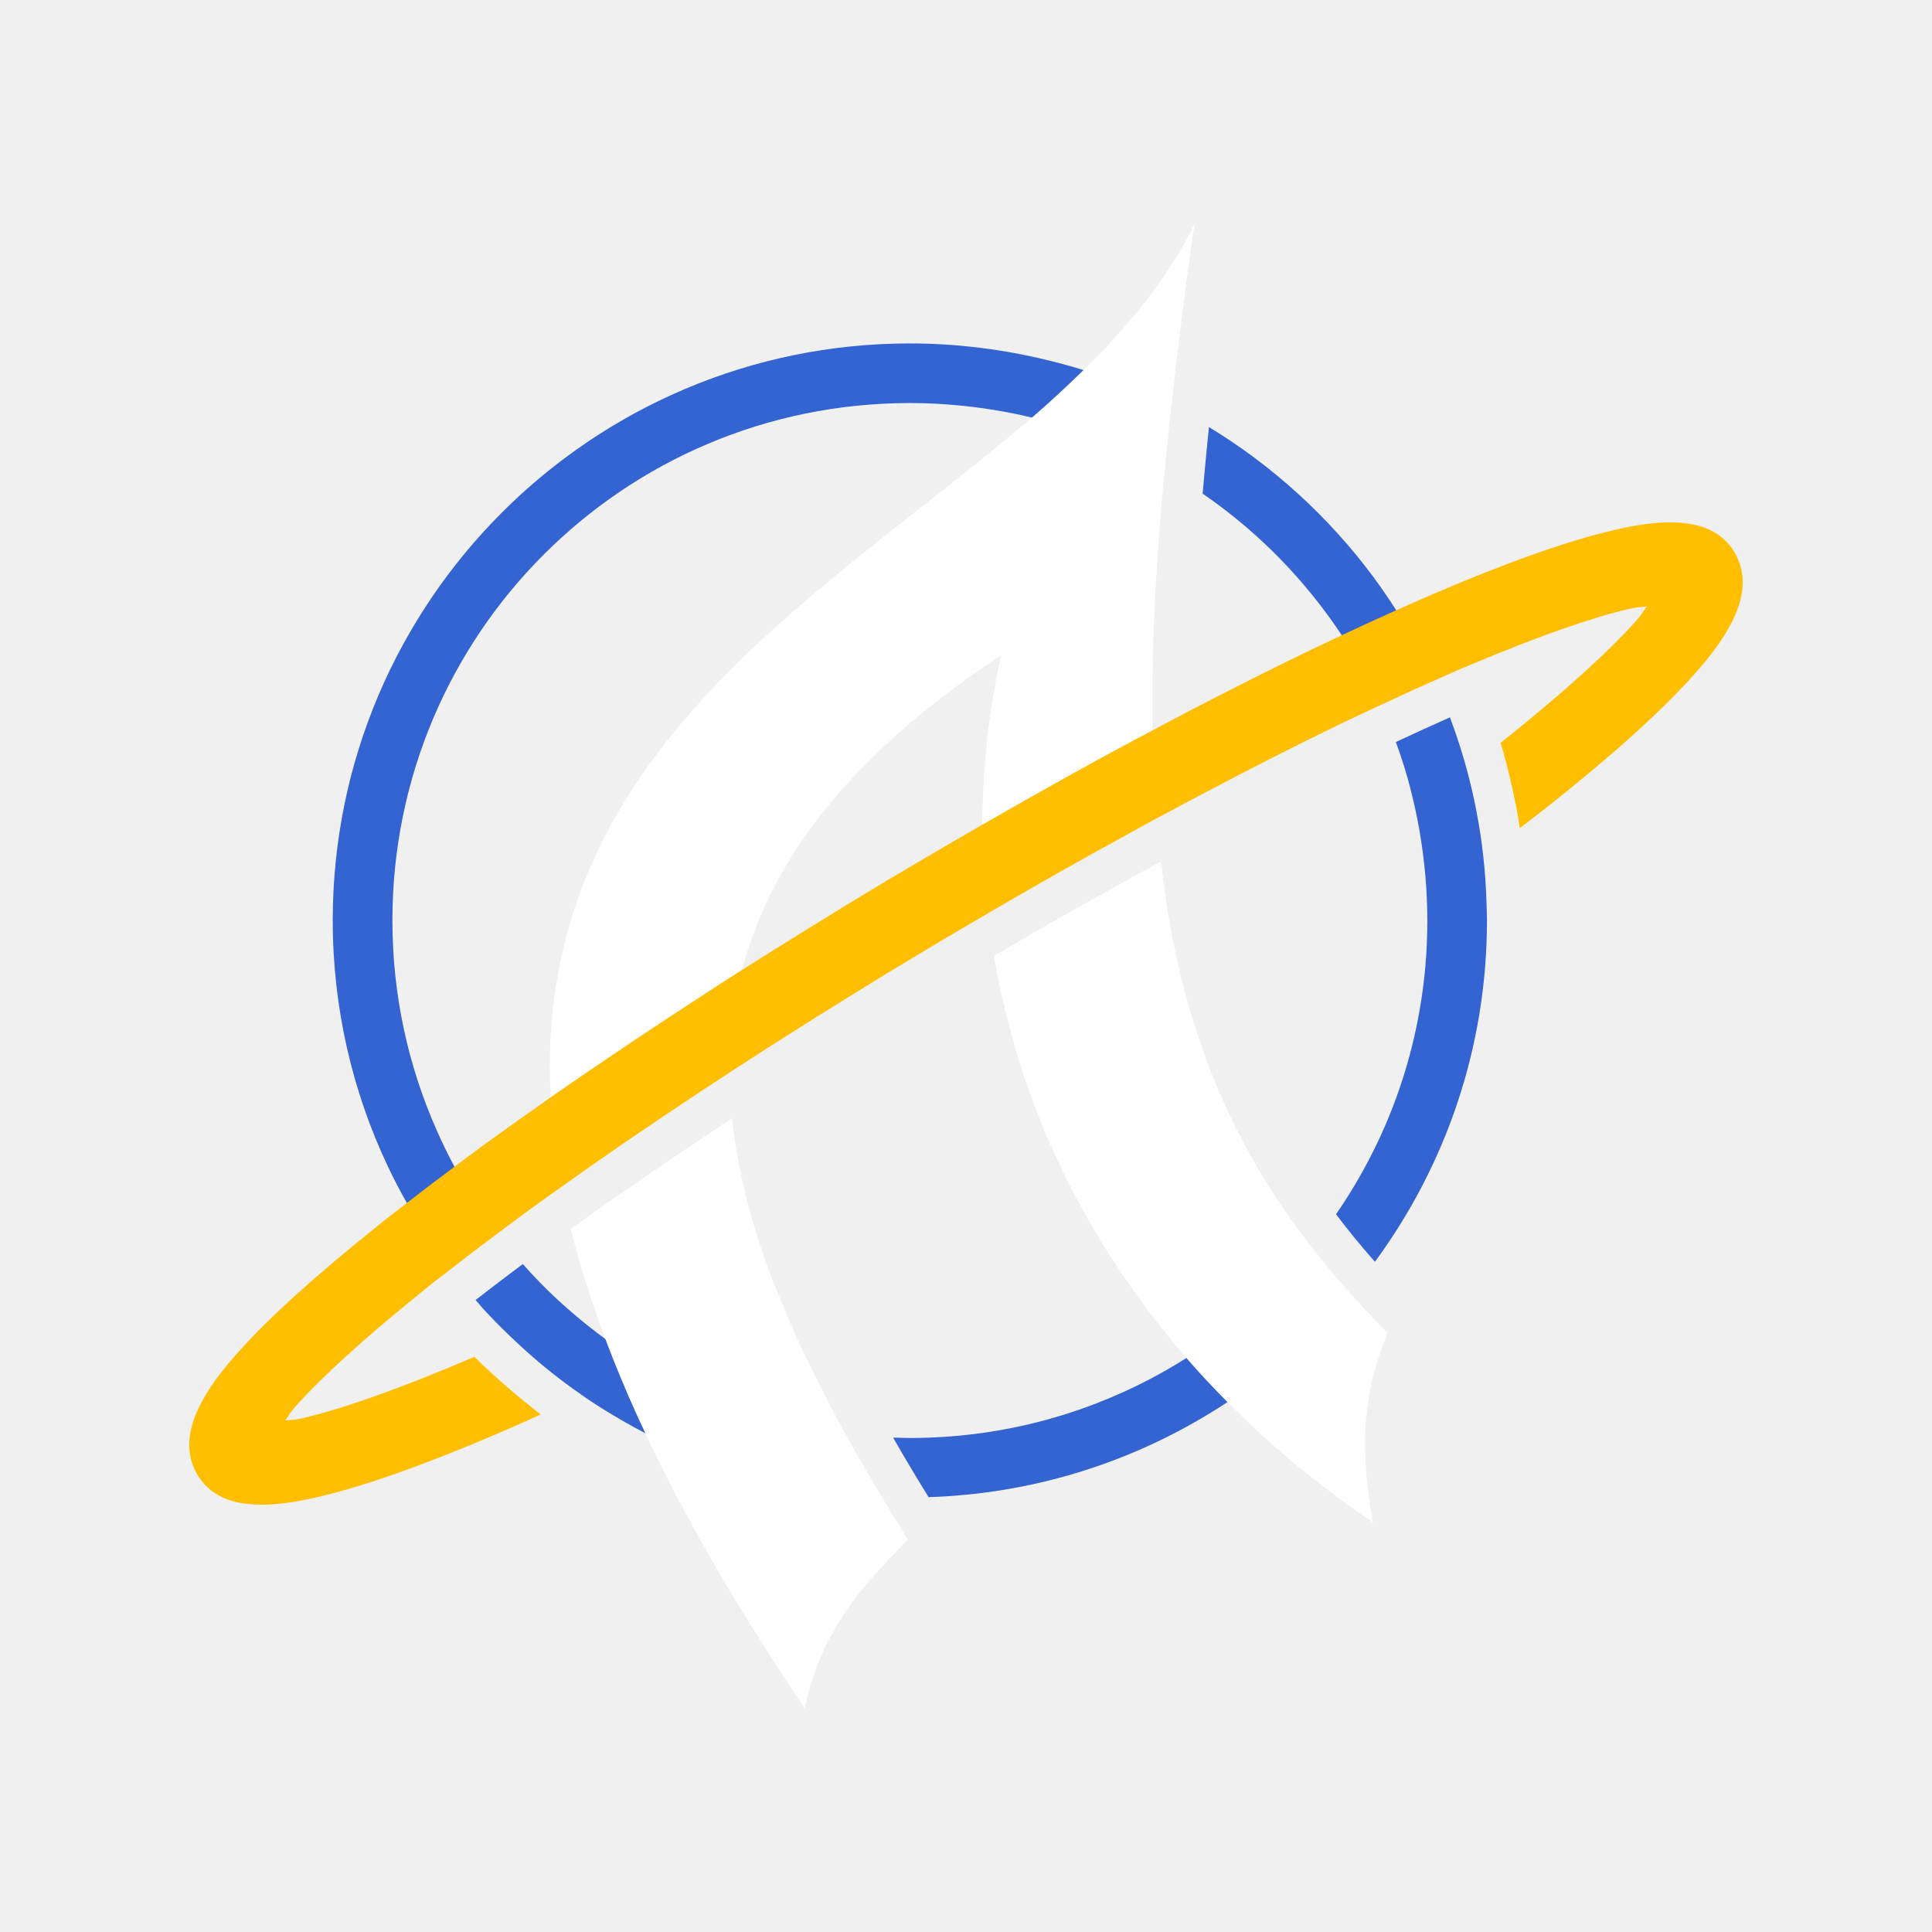
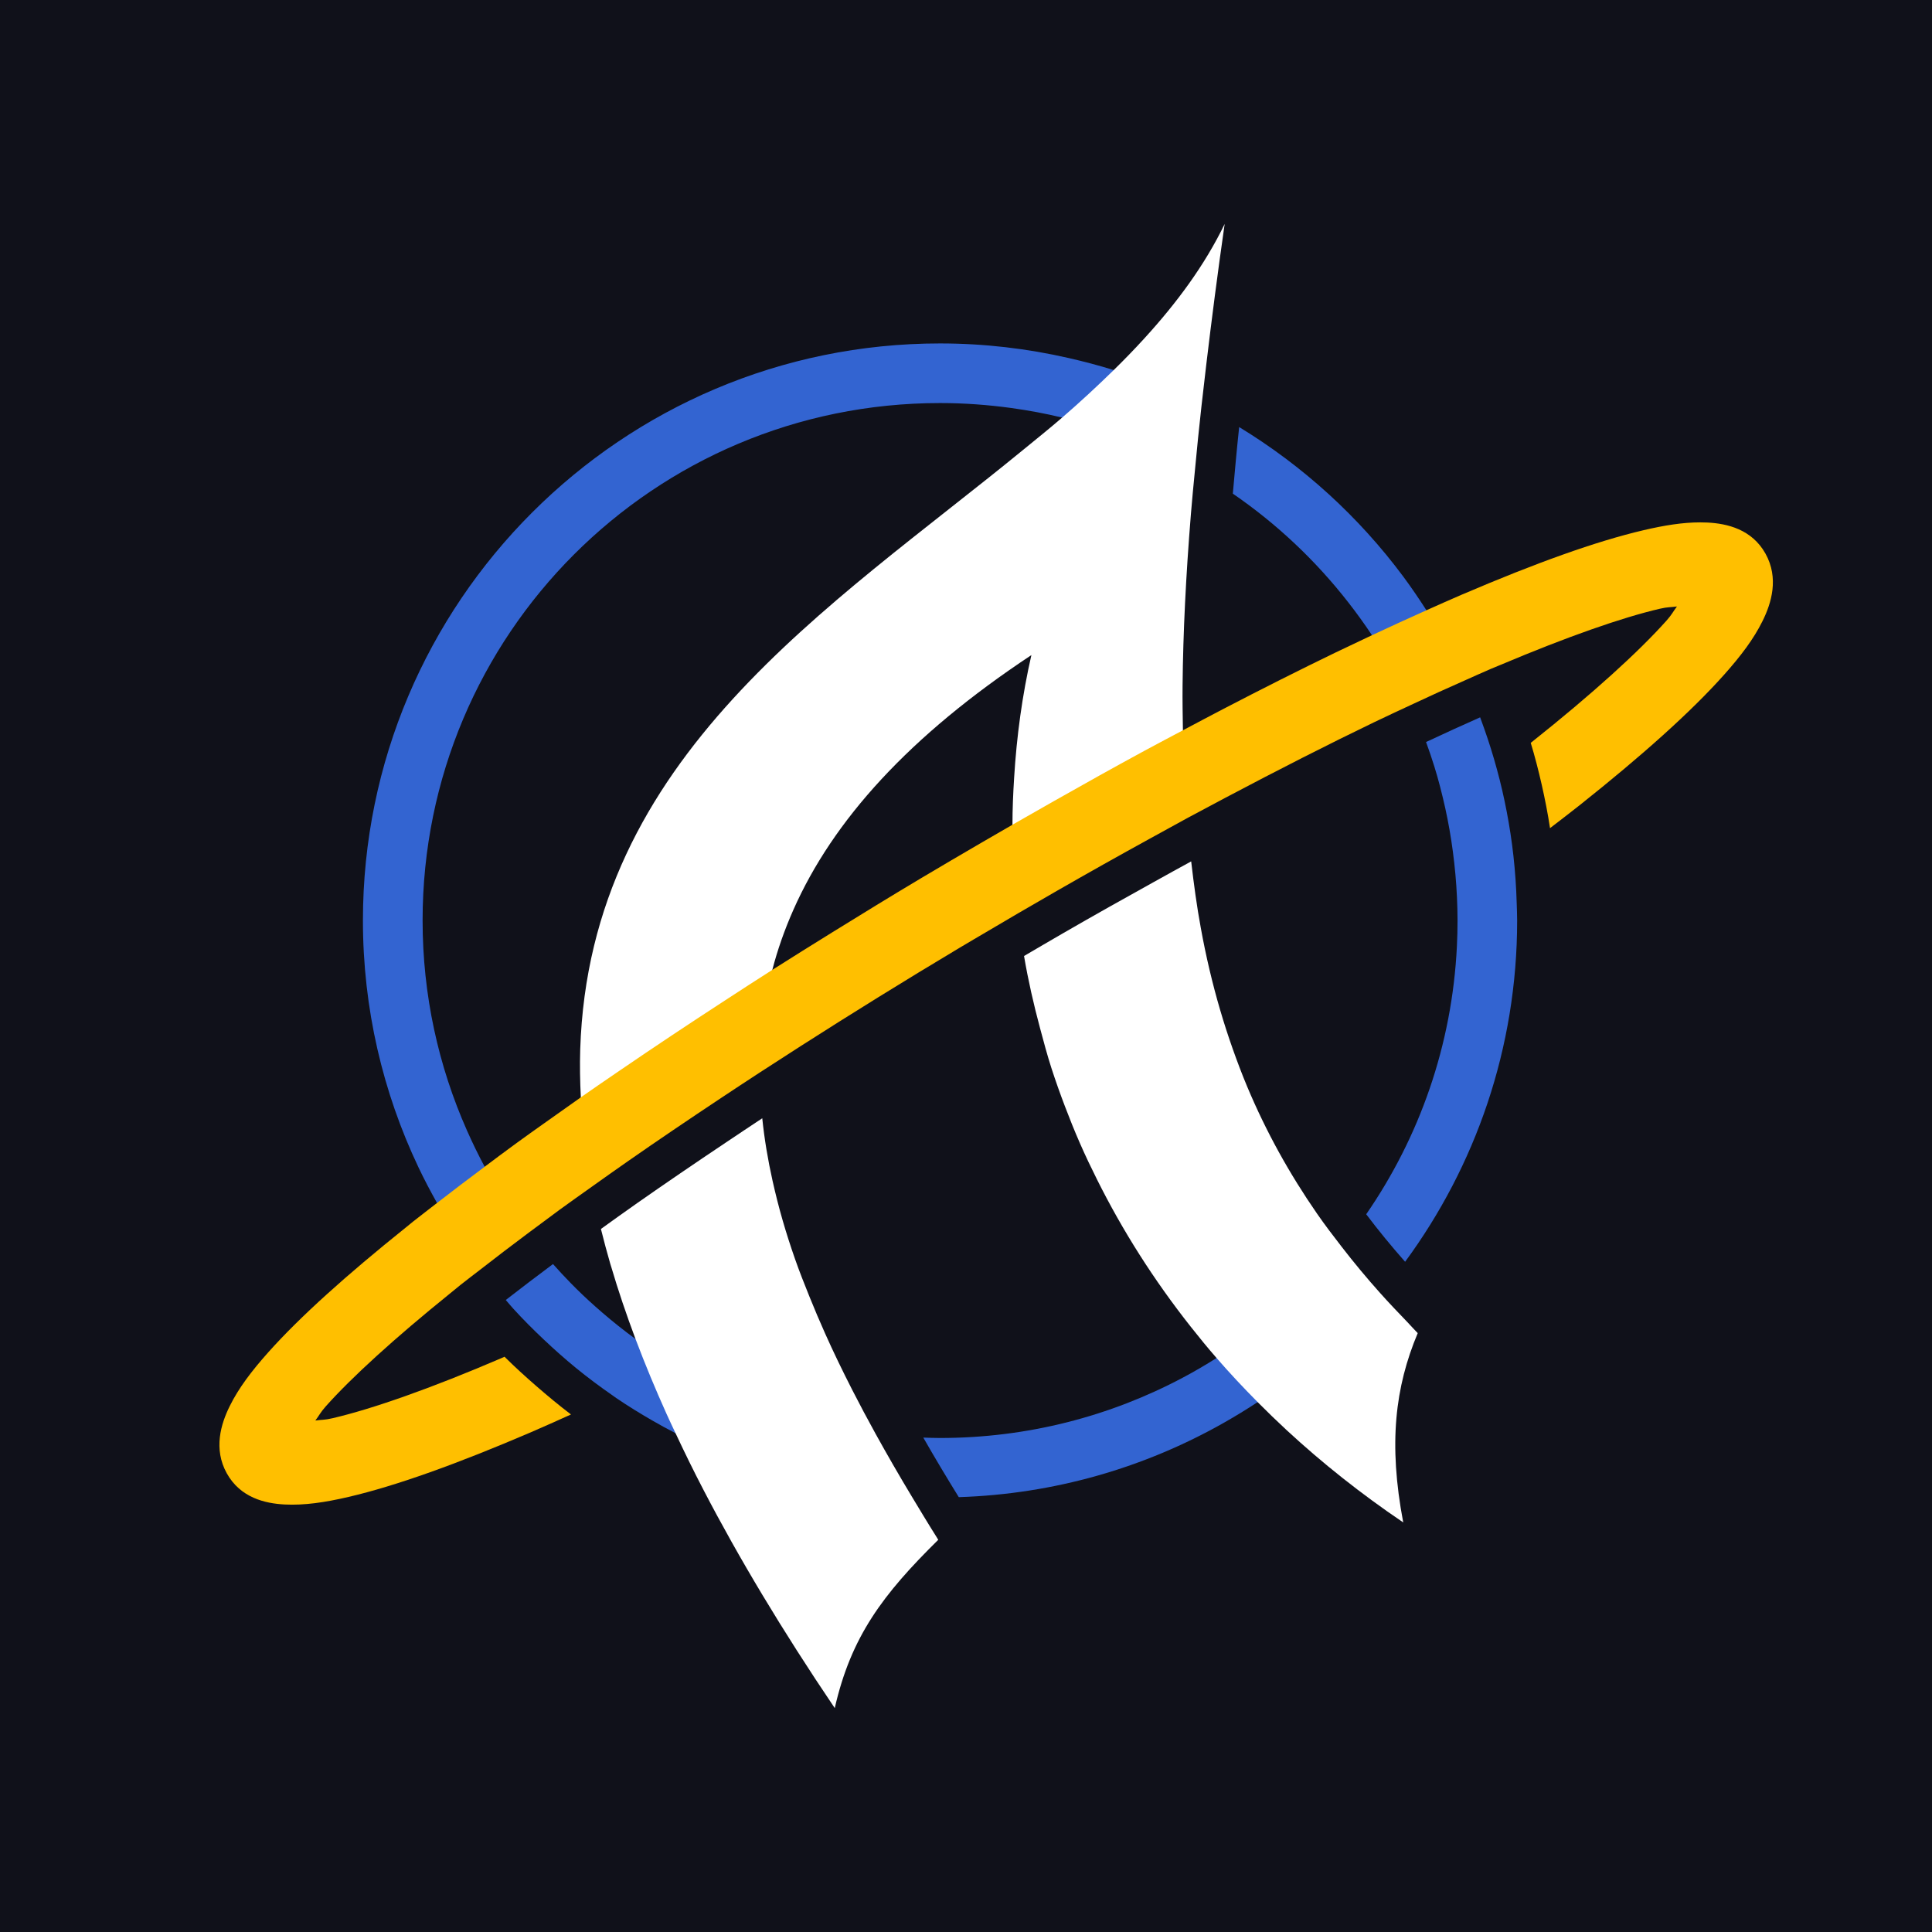
<svg xmlns="http://www.w3.org/2000/svg" width="128" height="128" viewBox="0 0 33.867 33.867" version="1.1" id="svg1">
  <defs id="defs1" />
-   <g id="g222" style="display:inline">
-     <g id="g244" style="fill:#3364d1;fill-opacity:1" transform="translate(-2.6379379e-4,0.7092574)">
-       <path d="m 9.165,21.449 c -0.29,0.216 -0.565,0.426 -0.828,0.63 0.046,0.053 0.09,0.106 0.137,0.158 0.168,0.184 0.345,0.361 0.526,0.532 0.185,0.175 0.375,0.344 0.572,0.505 0.205,0.167 0.418,0.326 0.636,0.477 0.022,0.015 0.044,0.032 0.066,0.047 0.206,0.14 0.419,0.271 0.636,0.396 0.133,0.077 0.267,0.15 0.404,0.221 0.366,0.19 0.745,0.359 1.136,0.504 0.7,0.259 1.437,0.44 2.199,0.538 -0.232,-0.395 -0.452,-0.786 -0.658,-1.173 -0.672,-0.147 -1.316,-0.368 -1.922,-0.655 -0.108,-0.051 -0.215,-0.105 -0.32,-0.161 -0.149,-0.078 -0.296,-0.159 -0.44,-0.244 -0.233,-0.139 -0.458,-0.289 -0.677,-0.447 -0.006,-0.005 -0.013,-0.009 -0.02,-0.014 -0.203,-0.148 -0.399,-0.304 -0.589,-0.468 C 9.869,22.162 9.719,22.025 9.574,21.882 9.54,21.849 9.507,21.815 9.474,21.781 9.368,21.673 9.265,21.562 9.165,21.449 Z" style="fill:#3364d1;fill-rule:evenodd;stroke-width:2.787;stroke-linecap:round;fill-opacity:1" id="path239" />
-       <path d="m 22.562,21.638 c -0.328,0.349 -0.683,0.671 -1.062,0.965 -0.226,0.175 -0.46,0.34 -0.703,0.493 -0.193,0.122 -0.391,0.238 -0.593,0.345 -1.269,0.674 -2.716,1.057 -4.255,1.057 -0.098,0 -0.196,-0.004 -0.293,-0.007 0.195,0.342 0.404,0.691 0.622,1.044 1.682,-0.054 3.261,-0.52 4.64,-1.3 0.204,-0.116 0.404,-0.237 0.599,-0.366 0.241,-0.16 0.475,-0.33 0.701,-0.509 0.36,-0.285 0.7,-0.594 1.018,-0.924 -0.236,-0.262 -0.461,-0.528 -0.674,-0.797 z" style="fill:#3364d1;fill-rule:evenodd;stroke-width:2.787;stroke-linecap:round;fill-opacity:1" id="path238" />
-       <path d="m 25.418,11.865 c -0.305,0.135 -0.621,0.279 -0.949,0.433 0.052,0.142 0.101,0.286 0.146,0.431 0.074,0.237 0.135,0.48 0.19,0.725 0.055,0.25 0.1,0.505 0.134,0.763 0.035,0.265 0.06,0.532 0.072,0.804 0.006,0.134 0.01,0.27 0.01,0.406 0,0.151 -0.004,0.301 -0.011,0.45 -0.085,1.742 -0.66,3.352 -1.59,4.699 0.212,0.281 0.439,0.558 0.682,0.833 1.233,-1.677 1.964,-3.745 1.964,-5.982 0,-0.103 -0.005,-0.206 -0.008,-0.308 -0.008,-0.277 -0.027,-0.552 -0.057,-0.823 -0.029,-0.263 -0.069,-0.522 -0.118,-0.778 -0.048,-0.251 -0.105,-0.499 -0.172,-0.743 -0.065,-0.24 -0.139,-0.476 -0.221,-0.708 -0.024,-0.067 -0.047,-0.134 -0.072,-0.2 z" style="fill:#3364d1;fill-rule:evenodd;stroke-width:1.394;stroke-linecap:round;fill-opacity:1" id="path237" />
-       <path d="m 21.193,6.777 c -0.043,0.402 -0.077,0.786 -0.111,1.167 0.769,0.528 1.451,1.171 2.023,1.905 0.146,0.187 0.285,0.379 0.416,0.577 0.13,0.196 0.252,0.398 0.366,0.605 C 24.214,10.877 24.53,10.732 24.837,10.594 24.724,10.387 24.602,10.187 24.476,9.989 24.347,9.789 24.214,9.592 24.073,9.402 23.293,8.352 22.314,7.459 21.193,6.777 Z" style="fill:#3364d1;fill-rule:evenodd;stroke-linecap:round;fill-opacity:1" id="path236" />
-       <path d="m 15.949,5.311 c -5.581,0 -10.116,4.534 -10.116,10.115 0,1.547 0.35,3.014 0.973,4.326 0.101,0.213 0.211,0.422 0.326,0.626 0.115,0.204 0.236,0.403 0.364,0.598 C 7.761,20.771 8.039,20.561 8.327,20.346 8.2,20.15 8.079,19.95 7.967,19.743 7.856,19.537 7.753,19.324 7.657,19.108 7.158,17.983 6.879,16.738 6.879,15.426 c 10e-8,-5.016 4.055,-9.07 9.071,-9.07 0.424,0 0.84,0.031 1.249,0.087 0.302,0.042 0.6,0.097 0.892,0.168 0.256,0.062 0.507,0.135 0.754,0.218 0.333,0.112 0.659,0.241 0.973,0.389 0.036,-0.356 0.077,-0.721 0.118,-1.089 -0.09,-0.039 -0.182,-0.074 -0.273,-0.111 C 19.443,5.932 19.221,5.85 18.994,5.778 18.735,5.697 18.472,5.628 18.205,5.567 17.479,5.401 16.725,5.311 15.949,5.311 Z" style="fill:#3364d1;fill-rule:evenodd;stroke-linecap:round;fill-opacity:1" id="path235" />
+   <rect style="fill:#10111a;fill-opacity:1;stroke:none;stroke-width:0.397;stroke-linecap:round" id="rect3" width="33.867" height="33.867" x="0" y="0" rx="0" ry="0" />
+   <g id="g3" transform="translate(0.5291667)">
+     <g id="g244" style="display:inline;fill:#3364d1;fill-opacity:1" transform="translate(-2.6379379e-4,0.7092575)">
+       <path d="m 9.165,21.449 c -0.29,0.216 -0.565,0.426 -0.828,0.63 0.046,0.053 0.09,0.106 0.137,0.158 0.168,0.184 0.345,0.361 0.526,0.532 0.185,0.175 0.375,0.344 0.572,0.505 0.205,0.167 0.418,0.326 0.636,0.477 0.022,0.015 0.044,0.032 0.066,0.047 0.206,0.14 0.419,0.271 0.636,0.396 0.133,0.077 0.267,0.15 0.404,0.221 0.366,0.19 0.745,0.359 1.136,0.504 0.7,0.259 1.437,0.44 2.199,0.538 -0.232,-0.395 -0.452,-0.786 -0.658,-1.173 -0.672,-0.147 -1.316,-0.368 -1.922,-0.655 -0.108,-0.051 -0.215,-0.105 -0.32,-0.161 -0.149,-0.078 -0.296,-0.159 -0.44,-0.244 -0.233,-0.139 -0.458,-0.289 -0.677,-0.447 -0.006,-0.005 -0.013,-0.009 -0.02,-0.014 -0.203,-0.148 -0.399,-0.304 -0.589,-0.468 C 9.869,22.162 9.719,22.025 9.574,21.882 9.54,21.849 9.507,21.815 9.474,21.781 9.368,21.673 9.265,21.562 9.165,21.449 Z" style="fill:#3364d1;fill-opacity:1;fill-rule:evenodd;stroke-width:2.787;stroke-linecap:round" id="path239" />
+       <path d="m 22.562,21.638 c -0.328,0.349 -0.683,0.671 -1.062,0.965 -0.226,0.175 -0.46,0.34 -0.703,0.493 -0.193,0.122 -0.391,0.238 -0.593,0.345 -1.269,0.674 -2.716,1.057 -4.255,1.057 -0.098,0 -0.196,-0.004 -0.293,-0.007 0.195,0.342 0.404,0.691 0.622,1.044 1.682,-0.054 3.261,-0.52 4.64,-1.3 0.204,-0.116 0.404,-0.237 0.599,-0.366 0.241,-0.16 0.475,-0.33 0.701,-0.509 0.36,-0.285 0.7,-0.594 1.018,-0.924 -0.236,-0.262 -0.461,-0.528 -0.674,-0.797 z" style="fill:#3364d1;fill-opacity:1;fill-rule:evenodd;stroke-width:2.787;stroke-linecap:round" id="path238" />
+       <path d="m 25.418,11.865 c -0.305,0.135 -0.621,0.279 -0.949,0.433 0.052,0.142 0.101,0.286 0.146,0.431 0.074,0.237 0.135,0.48 0.19,0.725 0.055,0.25 0.1,0.505 0.134,0.763 0.035,0.265 0.06,0.532 0.072,0.804 0.006,0.134 0.01,0.27 0.01,0.406 0,0.151 -0.004,0.301 -0.011,0.45 -0.085,1.742 -0.66,3.352 -1.59,4.699 0.212,0.281 0.439,0.558 0.682,0.833 1.233,-1.677 1.964,-3.745 1.964,-5.982 0,-0.103 -0.005,-0.206 -0.008,-0.308 -0.008,-0.277 -0.027,-0.552 -0.057,-0.823 -0.029,-0.263 -0.069,-0.522 -0.118,-0.778 -0.048,-0.251 -0.105,-0.499 -0.172,-0.743 -0.065,-0.24 -0.139,-0.476 -0.221,-0.708 -0.024,-0.067 -0.047,-0.134 -0.072,-0.2 z" style="fill:#3364d1;fill-opacity:1;fill-rule:evenodd;stroke-width:1.394;stroke-linecap:round" id="path237" />
+       <path d="m 21.193,6.777 c -0.043,0.402 -0.077,0.786 -0.111,1.167 0.769,0.528 1.451,1.171 2.023,1.905 0.146,0.187 0.285,0.379 0.416,0.577 0.13,0.196 0.252,0.398 0.366,0.605 C 24.214,10.877 24.53,10.732 24.837,10.594 24.724,10.387 24.602,10.187 24.476,9.989 24.347,9.789 24.214,9.592 24.073,9.402 23.293,8.352 22.314,7.459 21.193,6.777 Z" style="fill:#3364d1;fill-opacity:1;fill-rule:evenodd;stroke-linecap:round" id="path236" />
+       <path d="m 15.949,5.311 c -5.581,0 -10.116,4.534 -10.116,10.115 0,1.547 0.35,3.014 0.973,4.326 0.101,0.213 0.211,0.422 0.326,0.626 0.115,0.204 0.236,0.403 0.364,0.598 C 7.761,20.771 8.039,20.561 8.327,20.346 8.2,20.15 8.079,19.95 7.967,19.743 7.856,19.537 7.753,19.324 7.657,19.108 7.158,17.983 6.879,16.738 6.879,15.426 c 10e-8,-5.016 4.055,-9.07 9.071,-9.07 0.424,0 0.84,0.031 1.249,0.087 0.302,0.042 0.6,0.097 0.892,0.168 0.256,0.062 0.507,0.135 0.754,0.218 0.333,0.112 0.659,0.241 0.973,0.389 0.036,-0.356 0.077,-0.721 0.118,-1.089 -0.09,-0.039 -0.182,-0.074 -0.273,-0.111 C 19.443,5.932 19.221,5.85 18.994,5.778 18.735,5.697 18.472,5.628 18.205,5.567 17.479,5.401 16.725,5.311 15.949,5.311 Z" style="fill:#3364d1;fill-opacity:1;fill-rule:evenodd;stroke-linecap:round" id="path235" />
    </g>
-     <g id="g243" style="fill:#ffffff" transform="translate(-2.6379379e-4,0.7092574)">
+     <g id="g243" style="display:inline;fill:#ffffff" transform="translate(-2.6379379e-4,0.7092575)">
      <path d="m 12.834,18.893 c -0.221,0.145 -0.433,0.288 -0.647,0.431 -0.537,0.359 -1.057,0.714 -1.547,1.057 -0.219,0.154 -0.427,0.303 -0.635,0.453 0.05,0.201 0.105,0.406 0.165,0.614 0.005,0.018 0.012,0.036 0.017,0.054 0.06,0.203 0.125,0.41 0.196,0.62 0.071,0.21 0.147,0.424 0.228,0.64 0.002,0.006 0.005,0.013 0.008,0.02 0.081,0.214 0.167,0.432 0.259,0.653 0.088,0.211 0.18,0.425 0.278,0.642 0.05,0.111 0.104,0.224 0.157,0.337 0.153,0.326 0.314,0.657 0.491,0.996 0.615,1.184 1.375,2.454 2.3,3.823 0.286,-1.255 0.841,-1.991 1.814,-2.95 -0.01,-0.015 -0.018,-0.03 -0.027,-0.045 -0.151,-0.239 -0.291,-0.473 -0.433,-0.708 -0.225,-0.373 -0.437,-0.742 -0.638,-1.105 -0.142,-0.258 -0.279,-0.514 -0.408,-0.767 -0.171,-0.335 -0.332,-0.667 -0.478,-0.994 -0.097,-0.217 -0.188,-0.432 -0.274,-0.645 -0.089,-0.221 -0.177,-0.442 -0.253,-0.66 -0.079,-0.226 -0.151,-0.449 -0.215,-0.671 -0.068,-0.234 -0.126,-0.466 -0.178,-0.697 -0.083,-0.371 -0.144,-0.738 -0.181,-1.099 z" style="fill:#ffffff;fill-rule:evenodd;stroke-linecap:round" id="path243" />
      <path d="M 20.94,3.214 C 20.591,3.937 20.102,4.598 19.528,5.226 19.357,5.413 19.179,5.597 18.994,5.778 18.706,6.06 18.406,6.338 18.09,6.611 17.869,6.802 17.633,6.991 17.402,7.18 14.03,9.942 9.803,12.548 9.642,17.69 c -0.008,0.271 -0.004,0.551 0.011,0.837 0.014,0.262 0.038,0.53 0.072,0.805 0.213,-0.151 0.43,-0.303 0.652,-0.457 0.552,-0.382 1.127,-0.769 1.721,-1.16 0.243,-0.159 0.488,-0.318 0.736,-0.477 0.036,-0.318 0.094,-0.633 0.175,-0.944 0.092,-0.356 0.216,-0.707 0.369,-1.053 0.695,-1.57 2.032,-3.05 4.173,-4.467 -0.161,0.704 -0.259,1.426 -0.303,2.155 -0.017,0.272 -0.029,0.545 -0.029,0.82 7.1e-5,0.263 0.014,0.527 0.029,0.791 0.233,-0.136 0.466,-0.271 0.698,-0.405 0.543,-0.31 1.083,-0.612 1.617,-0.904 0.222,-0.119 0.442,-0.237 0.66,-0.352 -0.011,-0.253 -0.012,-0.522 -0.016,-0.785 -0.004,-0.259 -0.009,-0.519 -0.006,-0.789 0.009,-0.931 0.059,-1.929 0.146,-3.001 0.02,-0.251 0.046,-0.513 0.071,-0.772 0.034,-0.365 0.071,-0.737 0.114,-1.119 0.027,-0.241 0.056,-0.487 0.085,-0.736 0.094,-0.787 0.198,-1.598 0.322,-2.461 z" style="fill:#ffffff;fill-rule:evenodd;stroke-linecap:round" id="path242" />
      <path d="m 20.351,14.391 c -0.216,0.117 -0.436,0.24 -0.656,0.362 -0.522,0.289 -1.051,0.586 -1.591,0.898 -0.226,0.13 -0.454,0.265 -0.682,0.398 0.072,0.424 0.168,0.846 0.281,1.267 0.062,0.232 0.124,0.464 0.198,0.695 0.073,0.225 0.152,0.448 0.237,0.671 0.083,0.218 0.17,0.436 0.265,0.652 0.093,0.213 0.194,0.424 0.299,0.634 0.445,0.892 0.992,1.757 1.645,2.583 0.145,0.184 0.294,0.366 0.45,0.545 0.228,0.263 0.469,0.52 0.72,0.773 0.166,0.167 0.335,0.331 0.511,0.494 0.618,0.571 1.297,1.112 2.041,1.615 -0.262,-1.381 -0.142,-2.375 0.254,-3.318 -0.063,-0.064 -0.119,-0.128 -0.18,-0.192 -0.163,-0.169 -0.324,-0.338 -0.476,-0.508 -0.239,-0.267 -0.463,-0.537 -0.675,-0.811 -0.149,-0.192 -0.296,-0.385 -0.432,-0.581 -0.488,-0.705 -0.895,-1.44 -1.225,-2.226 -0.091,-0.217 -0.175,-0.439 -0.255,-0.665 -0.079,-0.224 -0.153,-0.451 -0.221,-0.684 -0.068,-0.231 -0.13,-0.467 -0.187,-0.708 -0.056,-0.238 -0.107,-0.482 -0.152,-0.731 -0.069,-0.374 -0.122,-0.764 -0.168,-1.163 z" style="fill:#ffffff;fill-rule:evenodd;stroke-width:2.787;stroke-linecap:round" id="path241" />
    </g>
-     <path d="m 29.274,9.157 c -0.304,-7.72e-5 -0.625,0.051 -0.992,0.137 -0.835,0.195 -1.899,0.579 -3.165,1.121 -0.008,0.003 -0.014,0.006 -0.022,0.009 -0.199,0.085 -0.411,0.181 -0.62,0.274 -0.308,0.138 -0.626,0.283 -0.954,0.437 -0.209,0.098 -0.416,0.196 -0.632,0.3 -0.635,0.307 -1.3,0.642 -1.99,1.001 -0.227,0.118 -0.459,0.242 -0.691,0.365 -0.221,0.118 -0.44,0.232 -0.665,0.354 -0.524,0.284 -1.061,0.584 -1.605,0.892 -0.238,0.135 -0.478,0.271 -0.719,0.41 -0.177,0.102 -0.355,0.205 -0.534,0.309 -0.355,0.207 -0.712,0.416 -1.073,0.631 -0.529,0.316 -1.045,0.632 -1.553,0.947 -0.355,0.22 -0.708,0.44 -1.051,0.658 -0.279,0.177 -0.548,0.353 -0.819,0.529 -0.645,0.419 -1.264,0.831 -1.856,1.236 -0.23,0.157 -0.46,0.314 -0.681,0.469 -0.228,0.16 -0.446,0.315 -0.665,0.471 -0.151,0.108 -0.308,0.218 -0.454,0.325 -0.197,0.143 -0.38,0.281 -0.567,0.421 -0.29,0.216 -0.568,0.428 -0.835,0.635 -0.14,0.109 -0.287,0.221 -0.421,0.327 -0.046,0.037 -0.085,0.07 -0.13,0.106 -1.03,0.826 -1.849,1.559 -2.409,2.187 -0.292,0.328 -0.516,0.623 -0.672,0.938 -0.157,0.316 -0.29,0.754 -0.052,1.182 0.239,0.428 0.671,0.527 1.014,0.545 0.343,0.017 0.701,-0.035 1.121,-0.133 0.84,-0.196 1.912,-0.583 3.188,-1.13 0.228,-0.098 0.47,-0.207 0.71,-0.315 C 9.272,24.637 9.07,24.469 8.872,24.297 8.681,24.131 8.494,23.961 8.315,23.783 c -0.018,0.008 -0.038,0.017 -0.056,0.025 -1.233,0.529 -2.261,0.89 -2.96,1.053 -0.14,0.033 -0.189,0.024 -0.3,0.04 0.069,-0.091 0.086,-0.139 0.183,-0.249 0.455,-0.51 1.209,-1.196 2.17,-1.972 0.066,-0.053 0.123,-0.102 0.191,-0.156 0.111,-0.088 0.236,-0.183 0.353,-0.273 0.263,-0.205 0.538,-0.415 0.826,-0.63 0.165,-0.123 0.328,-0.245 0.501,-0.372 0.021,-0.016 0.04,-0.03 0.062,-0.046 0.18,-0.131 0.373,-0.267 0.561,-0.401 0.209,-0.149 0.419,-0.298 0.637,-0.45 0.516,-0.36 1.061,-0.728 1.625,-1.103 0.225,-0.149 0.45,-0.298 0.682,-0.449 0.234,-0.152 0.47,-0.305 0.711,-0.459 0.891,-0.57 1.822,-1.148 2.791,-1.727 0.168,-0.101 0.333,-0.196 0.5,-0.295 0.176,-0.104 0.352,-0.208 0.527,-0.31 0.23,-0.134 0.458,-0.266 0.686,-0.397 0.547,-0.314 1.085,-0.616 1.613,-0.906 0.222,-0.122 0.444,-0.245 0.661,-0.363 0.228,-0.123 0.45,-0.241 0.673,-0.359 0.917,-0.485 1.796,-0.933 2.614,-1.327 0.218,-0.105 0.425,-0.2 0.634,-0.298 0.327,-0.153 0.642,-0.297 0.947,-0.431 0.153,-0.068 0.313,-0.141 0.46,-0.204 0.062,-0.026 0.116,-0.047 0.177,-0.073 1.152,-0.486 2.119,-0.826 2.783,-0.98 0.14,-0.033 0.189,-0.024 0.3,-0.04 -0.069,0.091 -0.086,0.139 -0.183,0.248 -0.486,0.545 -1.302,1.286 -2.361,2.128 -0.006,0.005 -0.013,0.01 -0.019,0.015 0.073,0.24 0.136,0.485 0.192,0.732 0.057,0.251 0.107,0.505 0.146,0.763 0.173,-0.133 0.351,-0.269 0.514,-0.398 1.096,-0.871 1.955,-1.638 2.539,-2.293 0.292,-0.328 0.516,-0.623 0.672,-0.939 0.157,-0.316 0.29,-0.754 0.052,-1.182 -0.239,-0.428 -0.672,-0.527 -1.014,-0.545 -0.043,-0.002 -0.086,-0.003 -0.129,-0.003 z" style="fill:#ffbf00;fill-rule:evenodd;stroke-linecap:round;fill-opacity:1" id="path240" />
+     <path d="m 29.274,9.157 c -0.304,-7.72e-5 -0.625,0.051 -0.992,0.137 -0.835,0.195 -1.899,0.579 -3.165,1.121 -0.008,0.003 -0.014,0.006 -0.022,0.009 -0.199,0.085 -0.411,0.181 -0.62,0.274 -0.308,0.138 -0.626,0.283 -0.954,0.437 -0.209,0.098 -0.416,0.196 -0.632,0.3 -0.635,0.307 -1.3,0.642 -1.99,1.001 -0.227,0.118 -0.459,0.242 -0.691,0.365 -0.221,0.118 -0.44,0.232 -0.665,0.354 -0.524,0.284 -1.061,0.584 -1.605,0.892 -0.238,0.135 -0.478,0.271 -0.719,0.41 -0.177,0.102 -0.355,0.205 -0.534,0.309 -0.355,0.207 -0.712,0.416 -1.073,0.631 -0.529,0.316 -1.045,0.632 -1.553,0.947 -0.355,0.22 -0.708,0.44 -1.051,0.658 -0.279,0.177 -0.548,0.353 -0.819,0.529 -0.645,0.419 -1.264,0.831 -1.856,1.236 -0.23,0.157 -0.46,0.314 -0.681,0.469 -0.228,0.16 -0.446,0.315 -0.665,0.471 -0.151,0.108 -0.308,0.218 -0.454,0.325 -0.197,0.143 -0.38,0.281 -0.567,0.421 -0.29,0.216 -0.568,0.428 -0.835,0.635 -0.14,0.109 -0.287,0.221 -0.421,0.327 -0.046,0.037 -0.085,0.07 -0.13,0.106 -1.03,0.826 -1.849,1.559 -2.409,2.187 -0.292,0.328 -0.516,0.623 -0.672,0.938 -0.157,0.316 -0.29,0.754 -0.052,1.182 0.239,0.428 0.671,0.527 1.014,0.545 0.343,0.017 0.701,-0.035 1.121,-0.133 0.84,-0.196 1.912,-0.583 3.188,-1.13 0.228,-0.098 0.47,-0.207 0.71,-0.315 C 9.272,24.637 9.07,24.469 8.872,24.297 8.681,24.131 8.494,23.961 8.315,23.783 c -0.018,0.008 -0.038,0.017 -0.056,0.025 -1.233,0.529 -2.261,0.89 -2.96,1.053 -0.14,0.033 -0.189,0.024 -0.3,0.04 0.069,-0.091 0.086,-0.139 0.183,-0.249 0.455,-0.51 1.209,-1.196 2.17,-1.972 0.066,-0.053 0.123,-0.102 0.191,-0.156 0.111,-0.088 0.236,-0.183 0.353,-0.273 0.263,-0.205 0.538,-0.415 0.826,-0.63 0.165,-0.123 0.328,-0.245 0.501,-0.372 0.021,-0.016 0.04,-0.03 0.062,-0.046 0.18,-0.131 0.373,-0.267 0.561,-0.401 0.209,-0.149 0.419,-0.298 0.637,-0.45 0.516,-0.36 1.061,-0.728 1.625,-1.103 0.225,-0.149 0.45,-0.298 0.682,-0.449 0.234,-0.152 0.47,-0.305 0.711,-0.459 0.891,-0.57 1.822,-1.148 2.791,-1.727 0.168,-0.101 0.333,-0.196 0.5,-0.295 0.176,-0.104 0.352,-0.208 0.527,-0.31 0.23,-0.134 0.458,-0.266 0.686,-0.397 0.547,-0.314 1.085,-0.616 1.613,-0.906 0.222,-0.122 0.444,-0.245 0.661,-0.363 0.228,-0.123 0.45,-0.241 0.673,-0.359 0.917,-0.485 1.796,-0.933 2.614,-1.327 0.218,-0.105 0.425,-0.2 0.634,-0.298 0.327,-0.153 0.642,-0.297 0.947,-0.431 0.153,-0.068 0.313,-0.141 0.46,-0.204 0.062,-0.026 0.116,-0.047 0.177,-0.073 1.152,-0.486 2.119,-0.826 2.783,-0.98 0.14,-0.033 0.189,-0.024 0.3,-0.04 -0.069,0.091 -0.086,0.139 -0.183,0.248 -0.486,0.545 -1.302,1.286 -2.361,2.128 -0.006,0.005 -0.013,0.01 -0.019,0.015 0.073,0.24 0.136,0.485 0.192,0.732 0.057,0.251 0.107,0.505 0.146,0.763 0.173,-0.133 0.351,-0.269 0.514,-0.398 1.096,-0.871 1.955,-1.638 2.539,-2.293 0.292,-0.328 0.516,-0.623 0.672,-0.939 0.157,-0.316 0.29,-0.754 0.052,-1.182 -0.239,-0.428 -0.672,-0.527 -1.014,-0.545 -0.043,-0.002 -0.086,-0.003 -0.129,-0.003 z" style="display:inline;fill:#ffbf00;fill-opacity:1;fill-rule:evenodd;stroke-linecap:round" id="path240" />
  </g>
+   <path id="rect1" style="display:none;fill:#292929;fill-opacity:1;stroke:none;stroke-width:0.397;stroke-linecap:round" d="M 0,0 V 16.933 C 0,7.552 7.552,0 16.933,0 Z m 16.933,0 c 9.381,0 16.933,7.552 16.933,16.933 V 0 Z m 16.933,16.933 c 0,9.381 -7.552,16.933 -16.933,16.933 H 33.867 Z M 16.933,33.867 C 7.552,33.867 0,26.314 0,16.933 v 16.933 z" />
</svg>
